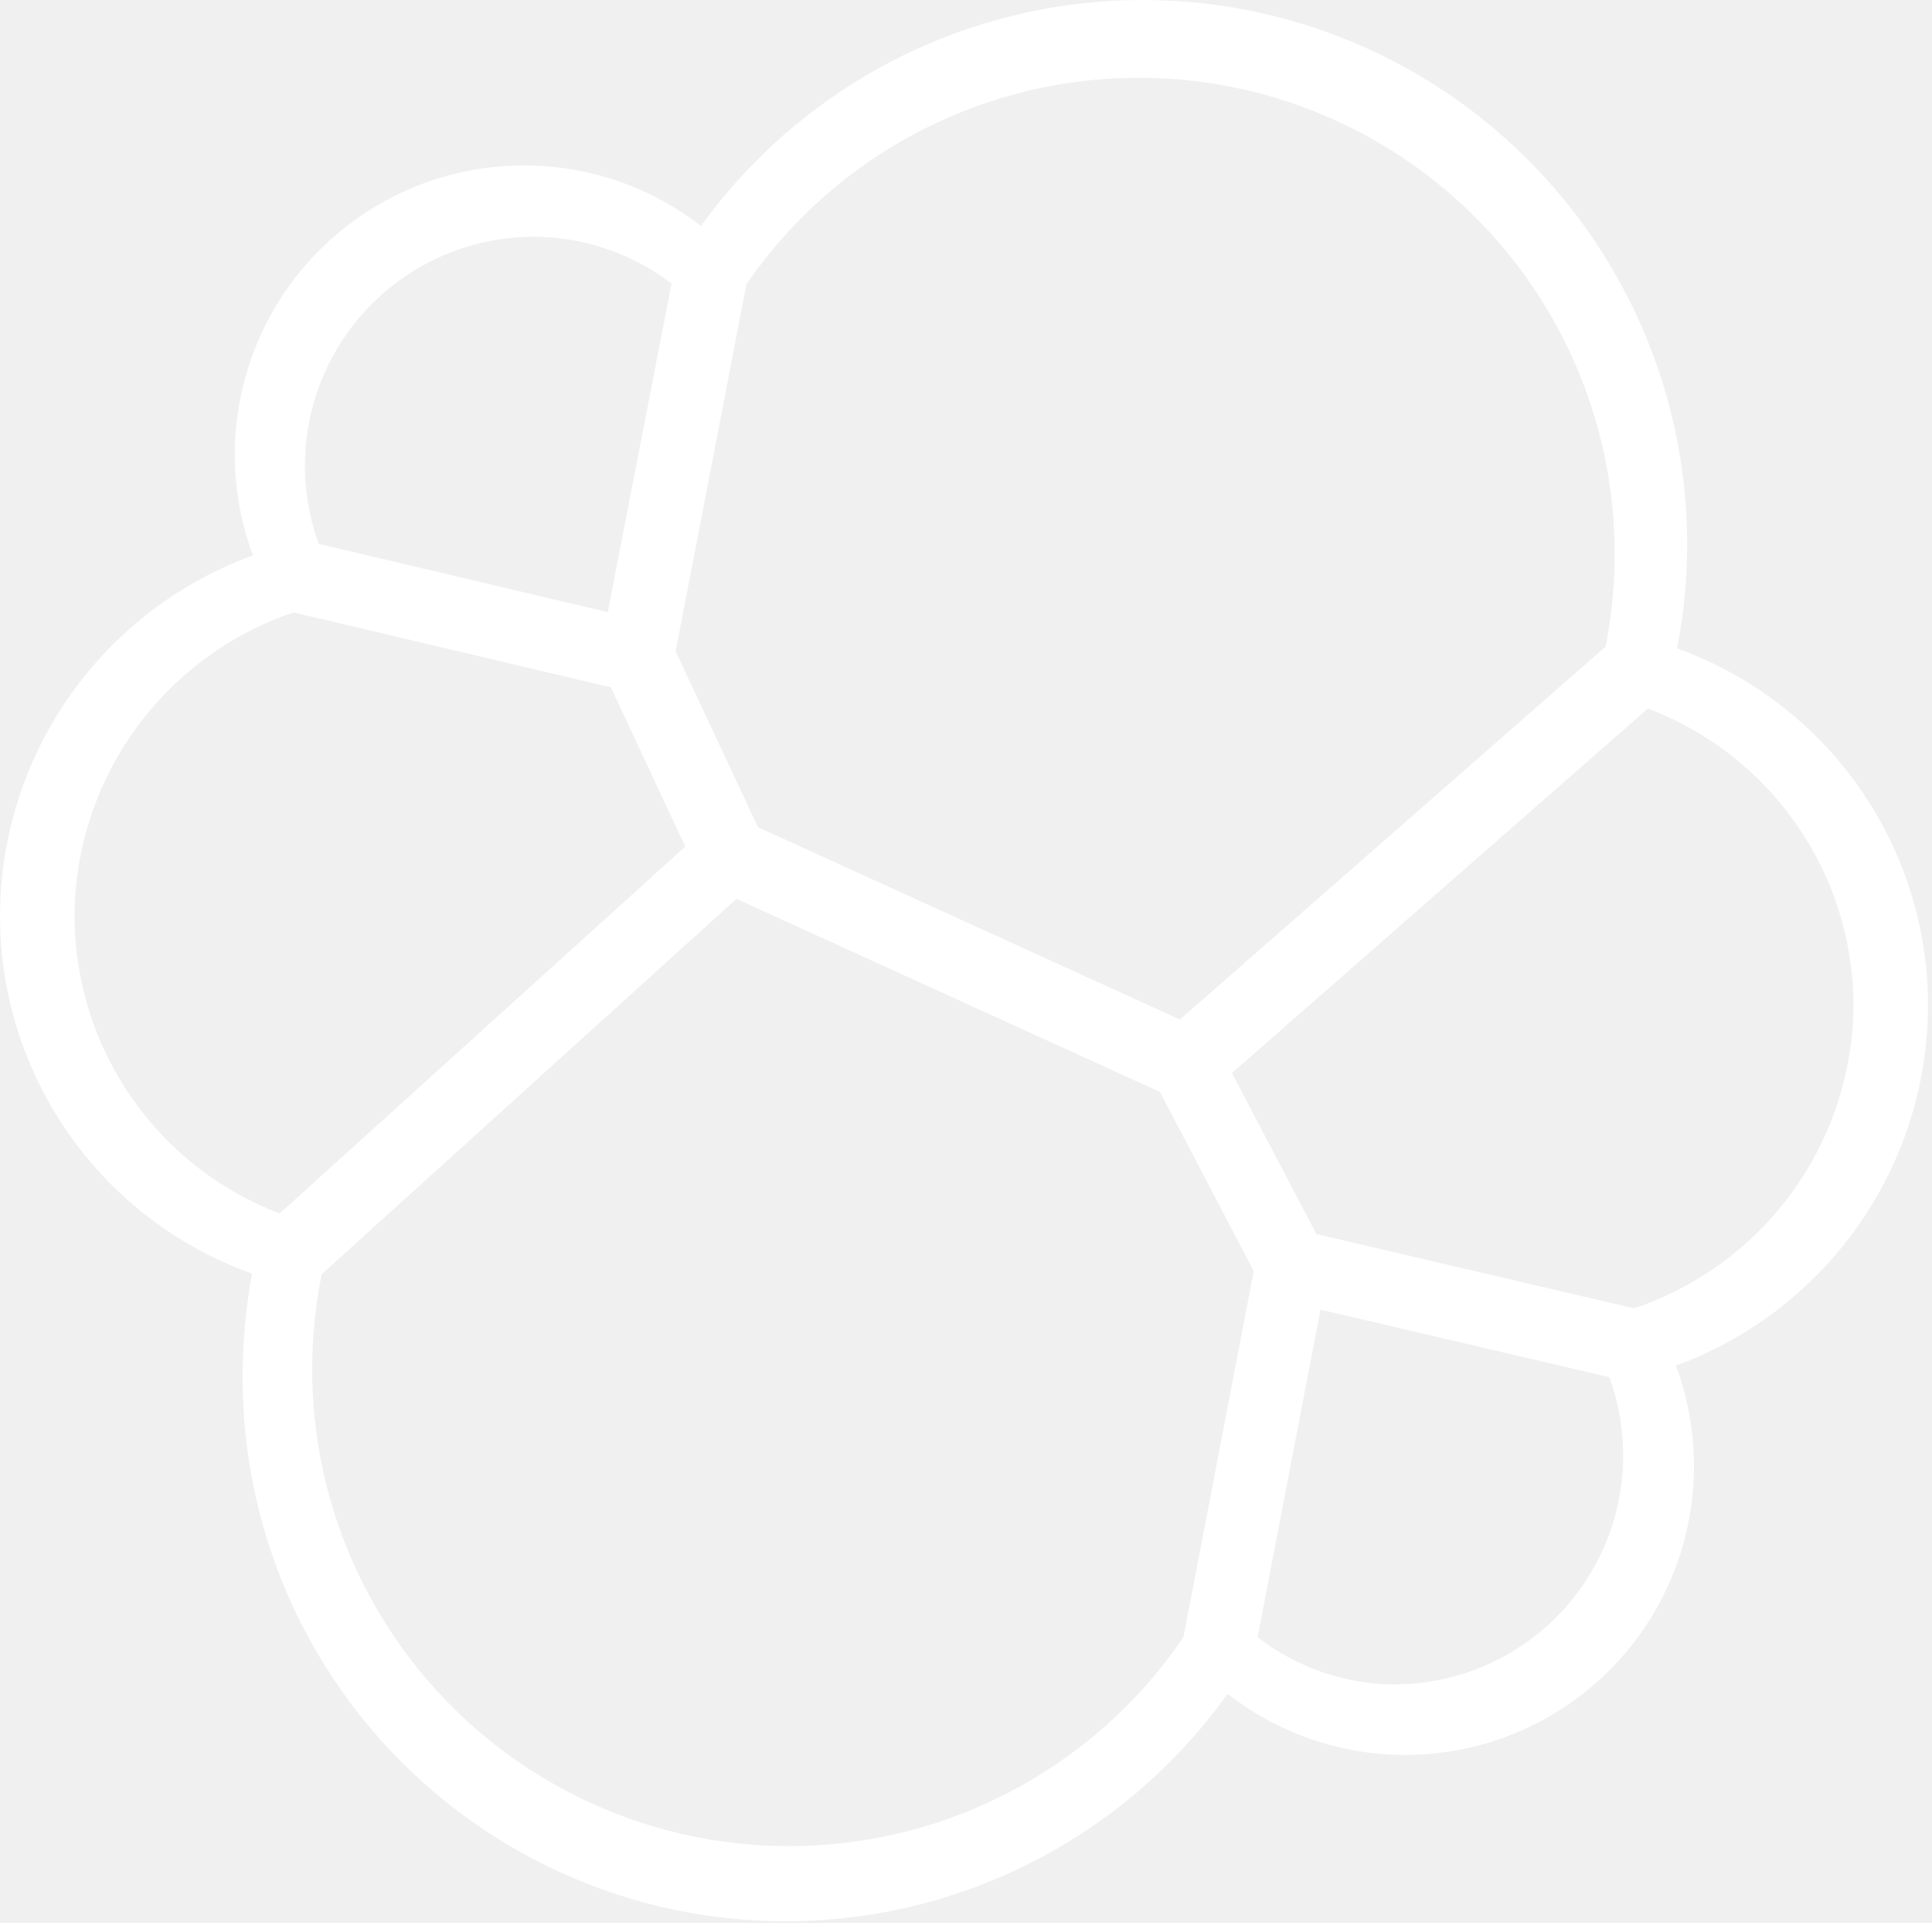
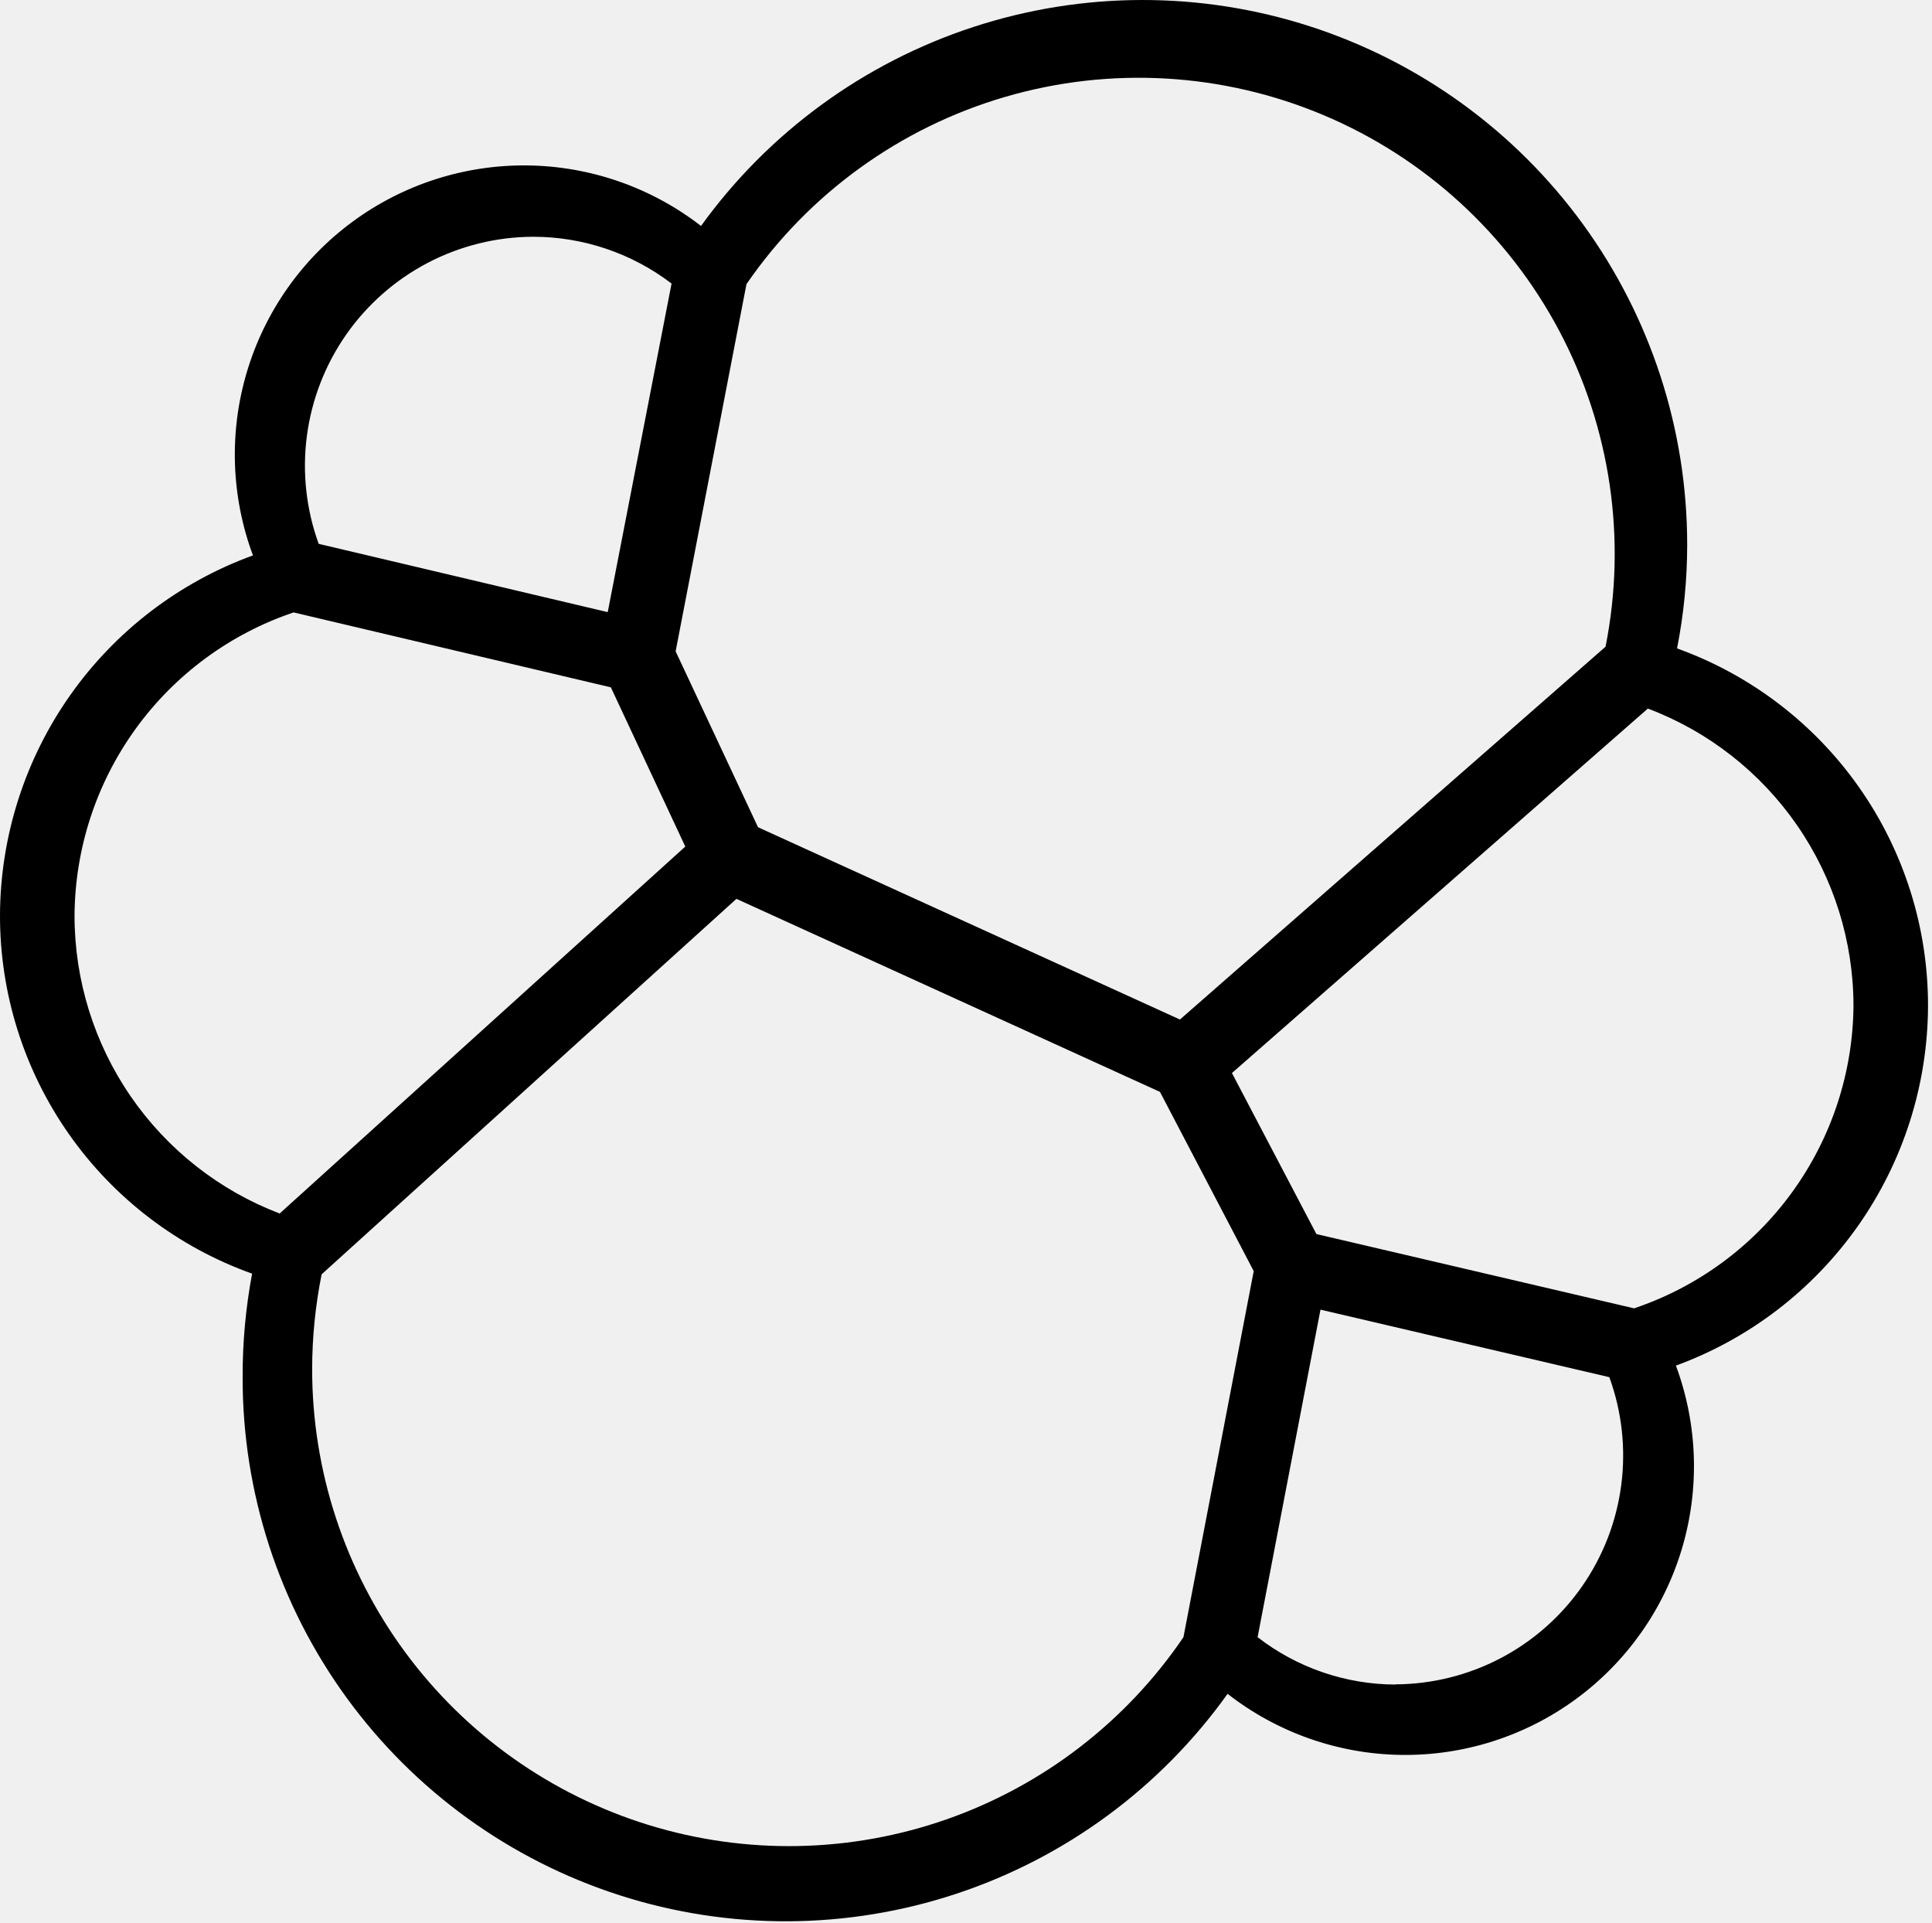
<svg xmlns="http://www.w3.org/2000/svg" width="204" height="203" viewBox="0 0 204 203" fill="none">
  <g clip-path="url(#clip0_1178_18)">
-     <path d="M203.58 106.236C203.598 97.975 201.061 89.911 196.317 83.147C191.573 76.384 184.854 71.253 177.08 68.456C177.79 64.853 178.148 61.189 178.15 57.516C178.154 45.356 174.302 33.508 167.148 23.674C159.994 13.84 149.907 6.528 138.336 2.787C126.765 -0.953 114.306 -0.928 102.75 2.857C91.194 6.643 81.135 13.995 74.02 23.856C68.773 19.792 62.345 17.548 55.708 17.465C49.072 17.382 42.589 19.463 37.241 23.395C31.894 27.326 27.973 32.892 26.073 39.252C24.173 45.611 24.396 52.416 26.71 58.636C18.916 61.472 12.178 66.628 7.403 73.409C2.627 80.191 0.044 88.272 0 96.566C-0.026 104.861 2.52 112.959 7.287 119.747C12.055 126.534 18.809 131.677 26.62 134.466C25.943 138.07 25.608 141.73 25.62 145.396C25.598 157.554 29.441 169.403 36.594 179.234C43.747 189.065 53.839 196.368 65.413 200.088C76.987 203.809 89.444 203.754 100.985 199.932C112.526 196.11 122.554 188.719 129.62 178.826C134.852 182.908 141.273 185.172 147.908 185.274C154.543 185.376 161.03 183.311 166.385 179.392C171.74 175.472 175.669 169.913 177.578 163.557C179.487 157.202 179.27 150.397 176.96 144.176C184.739 141.325 191.459 136.161 196.218 129.379C200.976 122.597 203.545 114.521 203.58 106.236ZM78.82 29.996C85.376 20.462 95.02 13.481 106.125 10.232C117.231 6.984 129.117 7.667 139.777 12.165C150.438 16.664 159.219 24.703 164.64 34.926C170.06 45.148 171.788 56.928 169.53 68.276L124.59 107.636L80.04 87.336L71.34 68.766L78.82 29.996ZM56.29 24.996C61.573 24.995 66.71 26.731 70.91 29.936L64.17 64.626L33.65 57.416C32.327 53.772 31.899 49.862 32.404 46.018C32.91 42.173 34.332 38.507 36.552 35.328C38.772 32.149 41.725 29.55 45.16 27.752C48.595 25.954 52.413 25.009 56.29 24.996ZM7.87 96.656C7.915 89.579 10.168 82.691 14.314 76.955C18.46 71.219 24.294 66.919 31 64.656L64.5 72.566L72.36 89.376L29.53 128.116C23.157 125.685 17.674 121.374 13.806 115.756C9.938 110.138 7.868 103.477 7.87 96.656ZM124.96 172.846C118.908 181.756 110.159 188.49 99.997 192.06C89.835 195.629 78.796 195.846 68.502 192.678C58.208 189.51 49.2 183.125 42.803 174.46C36.406 165.795 32.956 155.307 32.96 144.536C32.965 141.178 33.3 137.829 33.96 134.536L77.76 94.896L122.48 115.276L132.38 134.196L124.96 172.846ZM147.34 177.846C142.072 177.828 136.957 176.071 132.79 172.846L139.43 138.266L169.93 145.396C171.257 149.038 171.688 152.944 171.187 156.787C170.687 160.63 169.269 164.296 167.054 167.476C164.839 170.656 161.892 173.256 158.461 175.058C155.03 176.859 151.215 177.809 147.34 177.826V177.846ZM172.58 138.136L139 130.286L130.08 113.286L174 74.806C180.378 77.218 185.871 81.514 189.749 87.123C193.627 92.731 195.706 99.388 195.71 106.206C195.647 113.269 193.385 120.136 189.24 125.855C185.095 131.573 179.272 135.859 172.58 138.116V138.136Z" fill="white" />
+     <path d="M203.58 106.236C203.598 97.975 201.061 89.911 196.317 83.147C191.573 76.384 184.854 71.253 177.08 68.456C177.79 64.853 178.148 61.189 178.15 57.516C178.154 45.356 174.302 33.508 167.148 23.674C159.994 13.84 149.907 6.528 138.336 2.787C126.765 -0.953 114.306 -0.928 102.75 2.857C91.194 6.643 81.135 13.995 74.02 23.856C68.773 19.792 62.345 17.548 55.708 17.465C49.072 17.382 42.589 19.463 37.241 23.395C31.894 27.326 27.973 32.892 26.073 39.252C24.173 45.611 24.396 52.416 26.71 58.636C18.916 61.472 12.178 66.628 7.403 73.409C2.627 80.191 0.044 88.272 0 96.566C-0.026 104.861 2.52 112.959 7.287 119.747C12.055 126.534 18.809 131.677 26.62 134.466C25.943 138.07 25.608 141.73 25.62 145.396C25.598 157.554 29.441 169.403 36.594 179.234C43.747 189.065 53.839 196.368 65.413 200.088C76.987 203.809 89.444 203.754 100.985 199.932C112.526 196.11 122.554 188.719 129.62 178.826C134.852 182.908 141.273 185.172 147.908 185.274C154.543 185.376 161.03 183.311 166.385 179.392C171.74 175.472 175.669 169.913 177.578 163.557C179.487 157.202 179.27 150.397 176.96 144.176C184.739 141.325 191.459 136.161 196.218 129.379C200.976 122.597 203.545 114.521 203.58 106.236ZM78.82 29.996C85.376 20.462 95.02 13.481 106.125 10.232C117.231 6.984 129.117 7.667 139.777 12.165C150.438 16.664 159.219 24.703 164.64 34.926C170.06 45.148 171.788 56.928 169.53 68.276L124.59 107.636L80.04 87.336L71.34 68.766L78.82 29.996ZM56.29 24.996C61.573 24.995 66.71 26.731 70.91 29.936L64.17 64.626L33.65 57.416C32.327 53.772 31.899 49.862 32.404 46.018C32.91 42.173 34.332 38.507 36.552 35.328C38.772 32.149 41.725 29.55 45.16 27.752C48.595 25.954 52.413 25.009 56.29 24.996ZM7.87 96.656C7.915 89.579 10.168 82.691 14.314 76.955C18.46 71.219 24.294 66.919 31 64.656L64.5 72.566L72.36 89.376L29.53 128.116C23.157 125.685 17.674 121.374 13.806 115.756C9.938 110.138 7.868 103.477 7.87 96.656ZM124.96 172.846C118.908 181.756 110.159 188.49 99.997 192.06C89.835 195.629 78.796 195.846 68.502 192.678C58.208 189.51 49.2 183.125 42.803 174.46C36.406 165.795 32.956 155.307 32.96 144.536C32.965 141.178 33.3 137.829 33.96 134.536L77.76 94.896L122.48 115.276L132.38 134.196L124.96 172.846ZM147.34 177.846C142.072 177.828 136.957 176.071 132.79 172.846L139.43 138.266L169.93 145.396C171.257 149.038 171.688 152.944 171.187 156.787C170.687 160.63 169.269 164.296 167.054 167.476C164.839 170.656 161.892 173.256 158.461 175.058C155.03 176.859 151.215 177.809 147.34 177.826V177.846ZM172.58 138.136L139 130.286L130.08 113.286L174 74.806C180.378 77.218 185.871 81.514 189.749 87.123C193.627 92.731 195.706 99.388 195.71 106.206C195.647 113.269 193.385 120.136 189.24 125.855C185.095 131.573 179.272 135.859 172.58 138.116V138.136Z" fill="currentColor" />
  </g>
  <defs>
    <clipPath id="clip0_1178_18">
-       <rect width="204" height="203" fill="white" />
+       <rect width="204" height="203" fill="currentColor" />
    </clipPath>
  </defs>
</svg>
